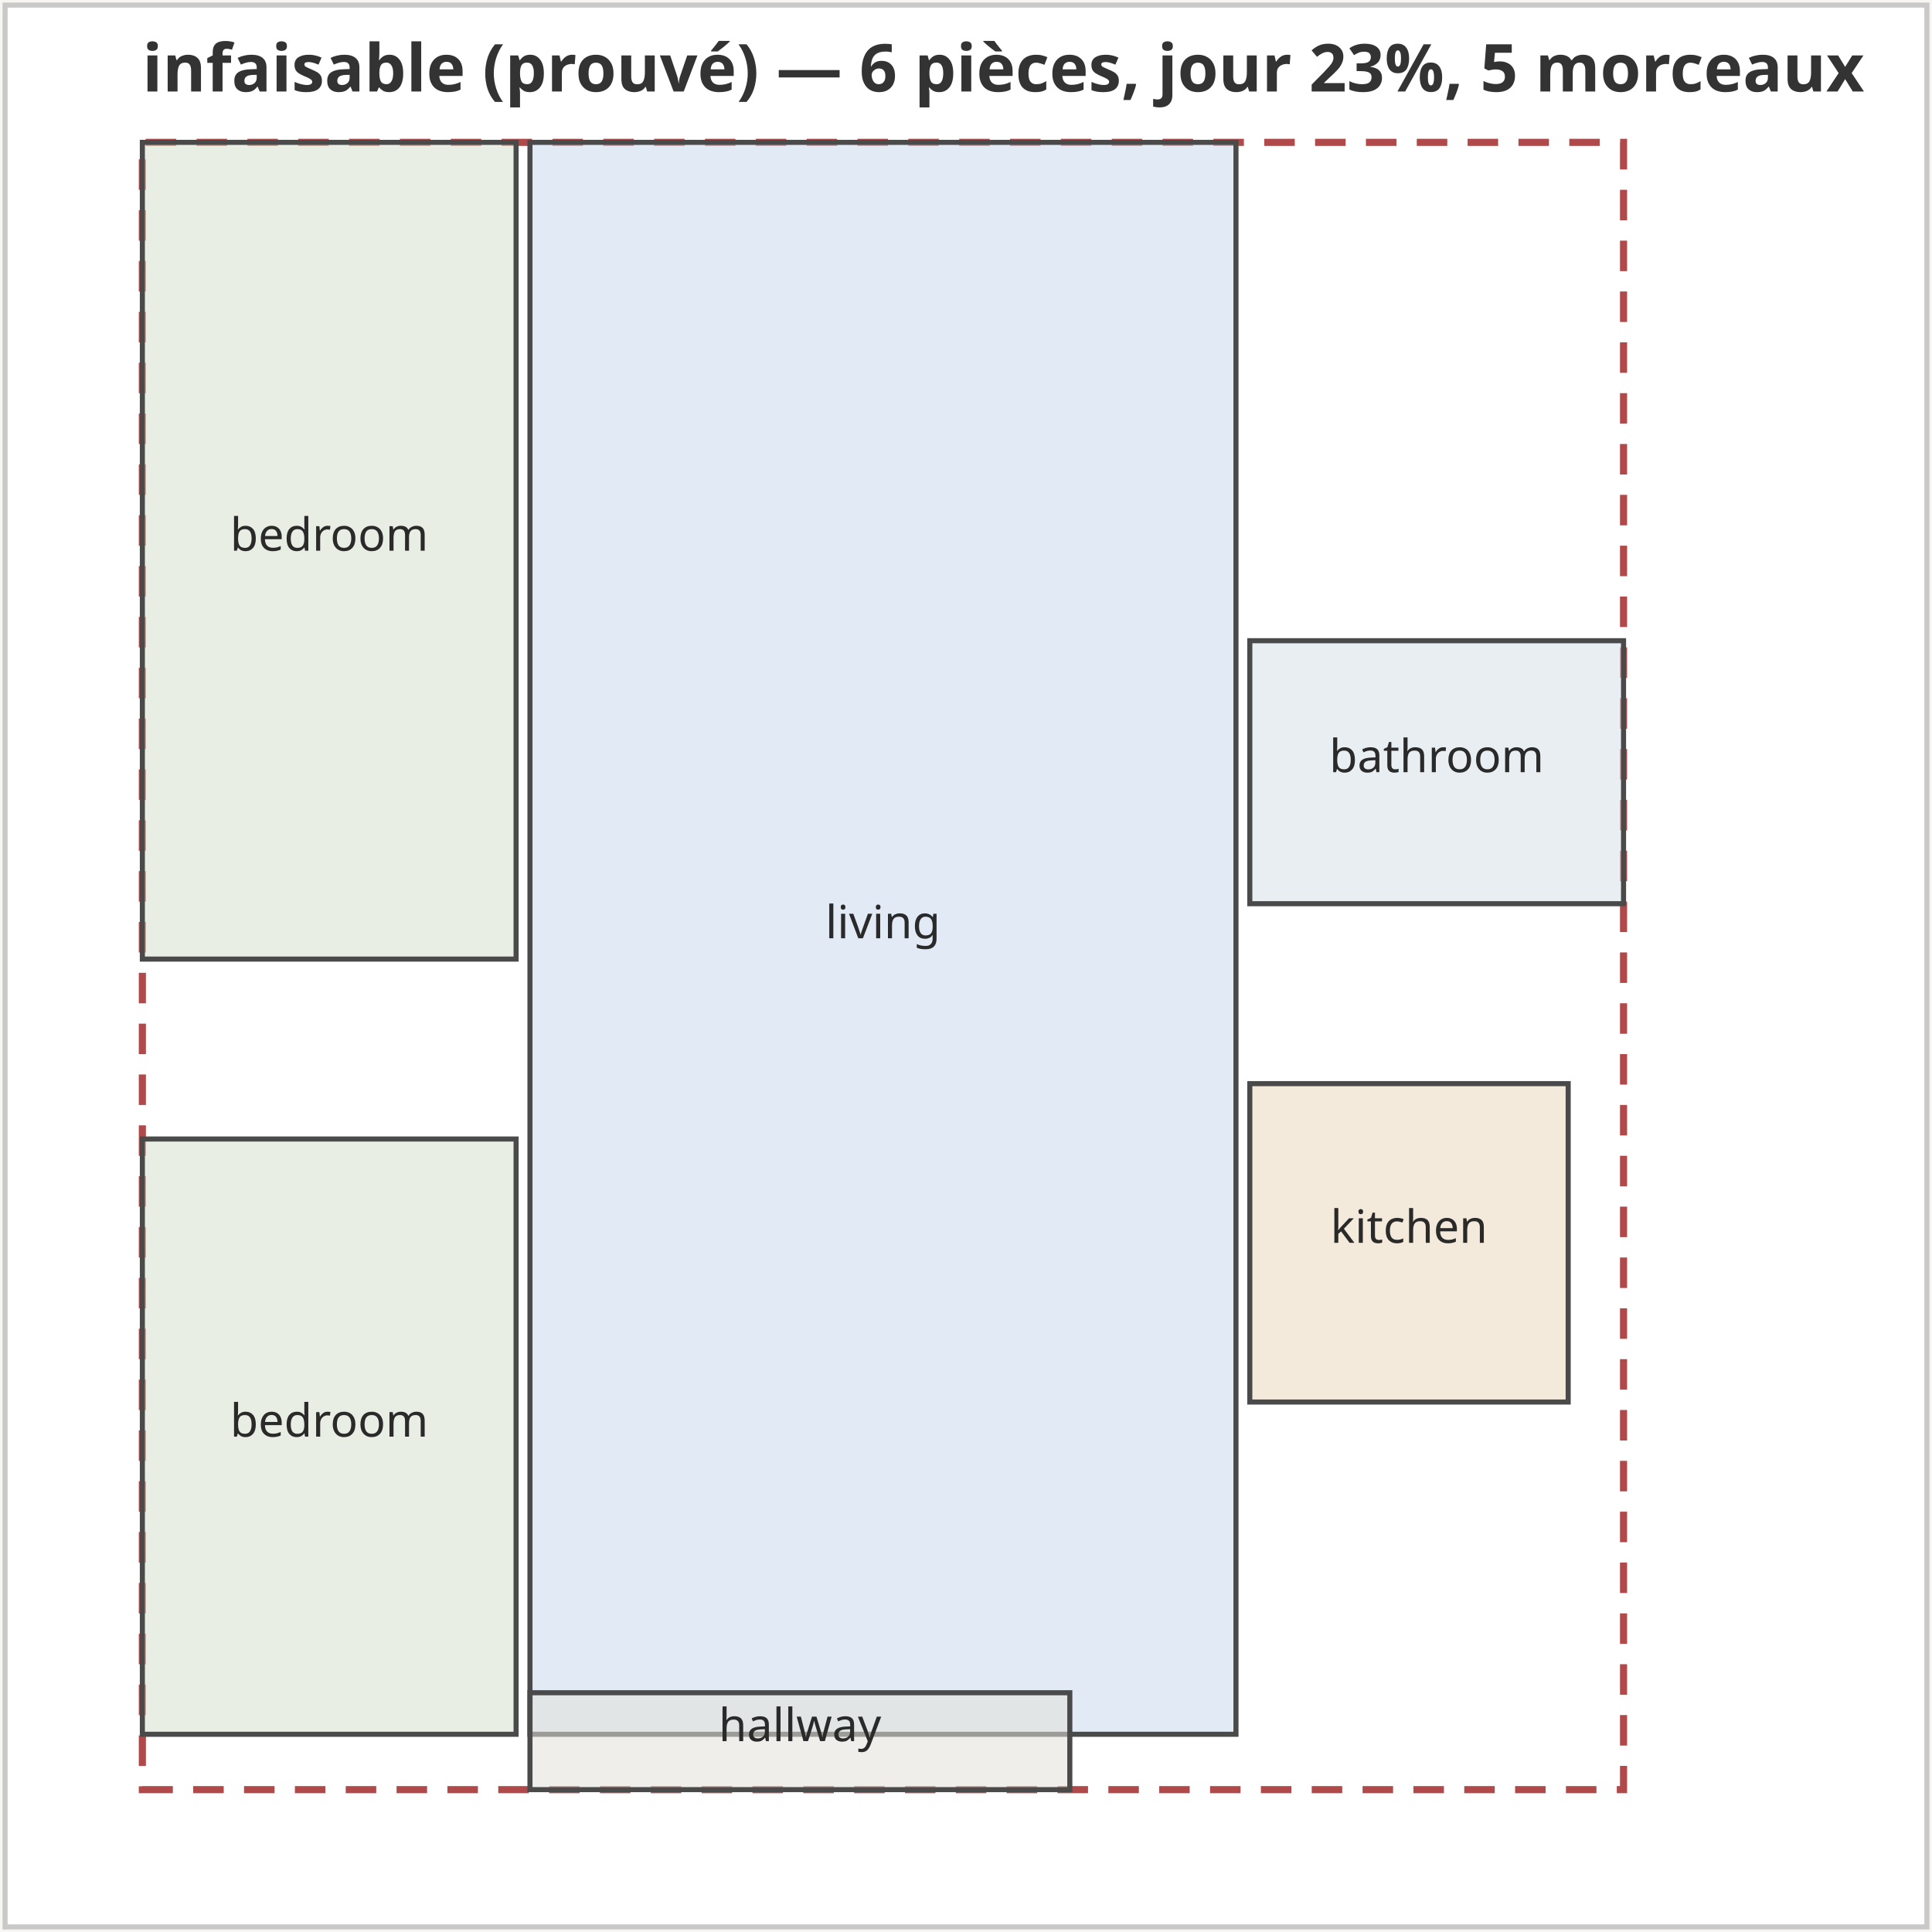
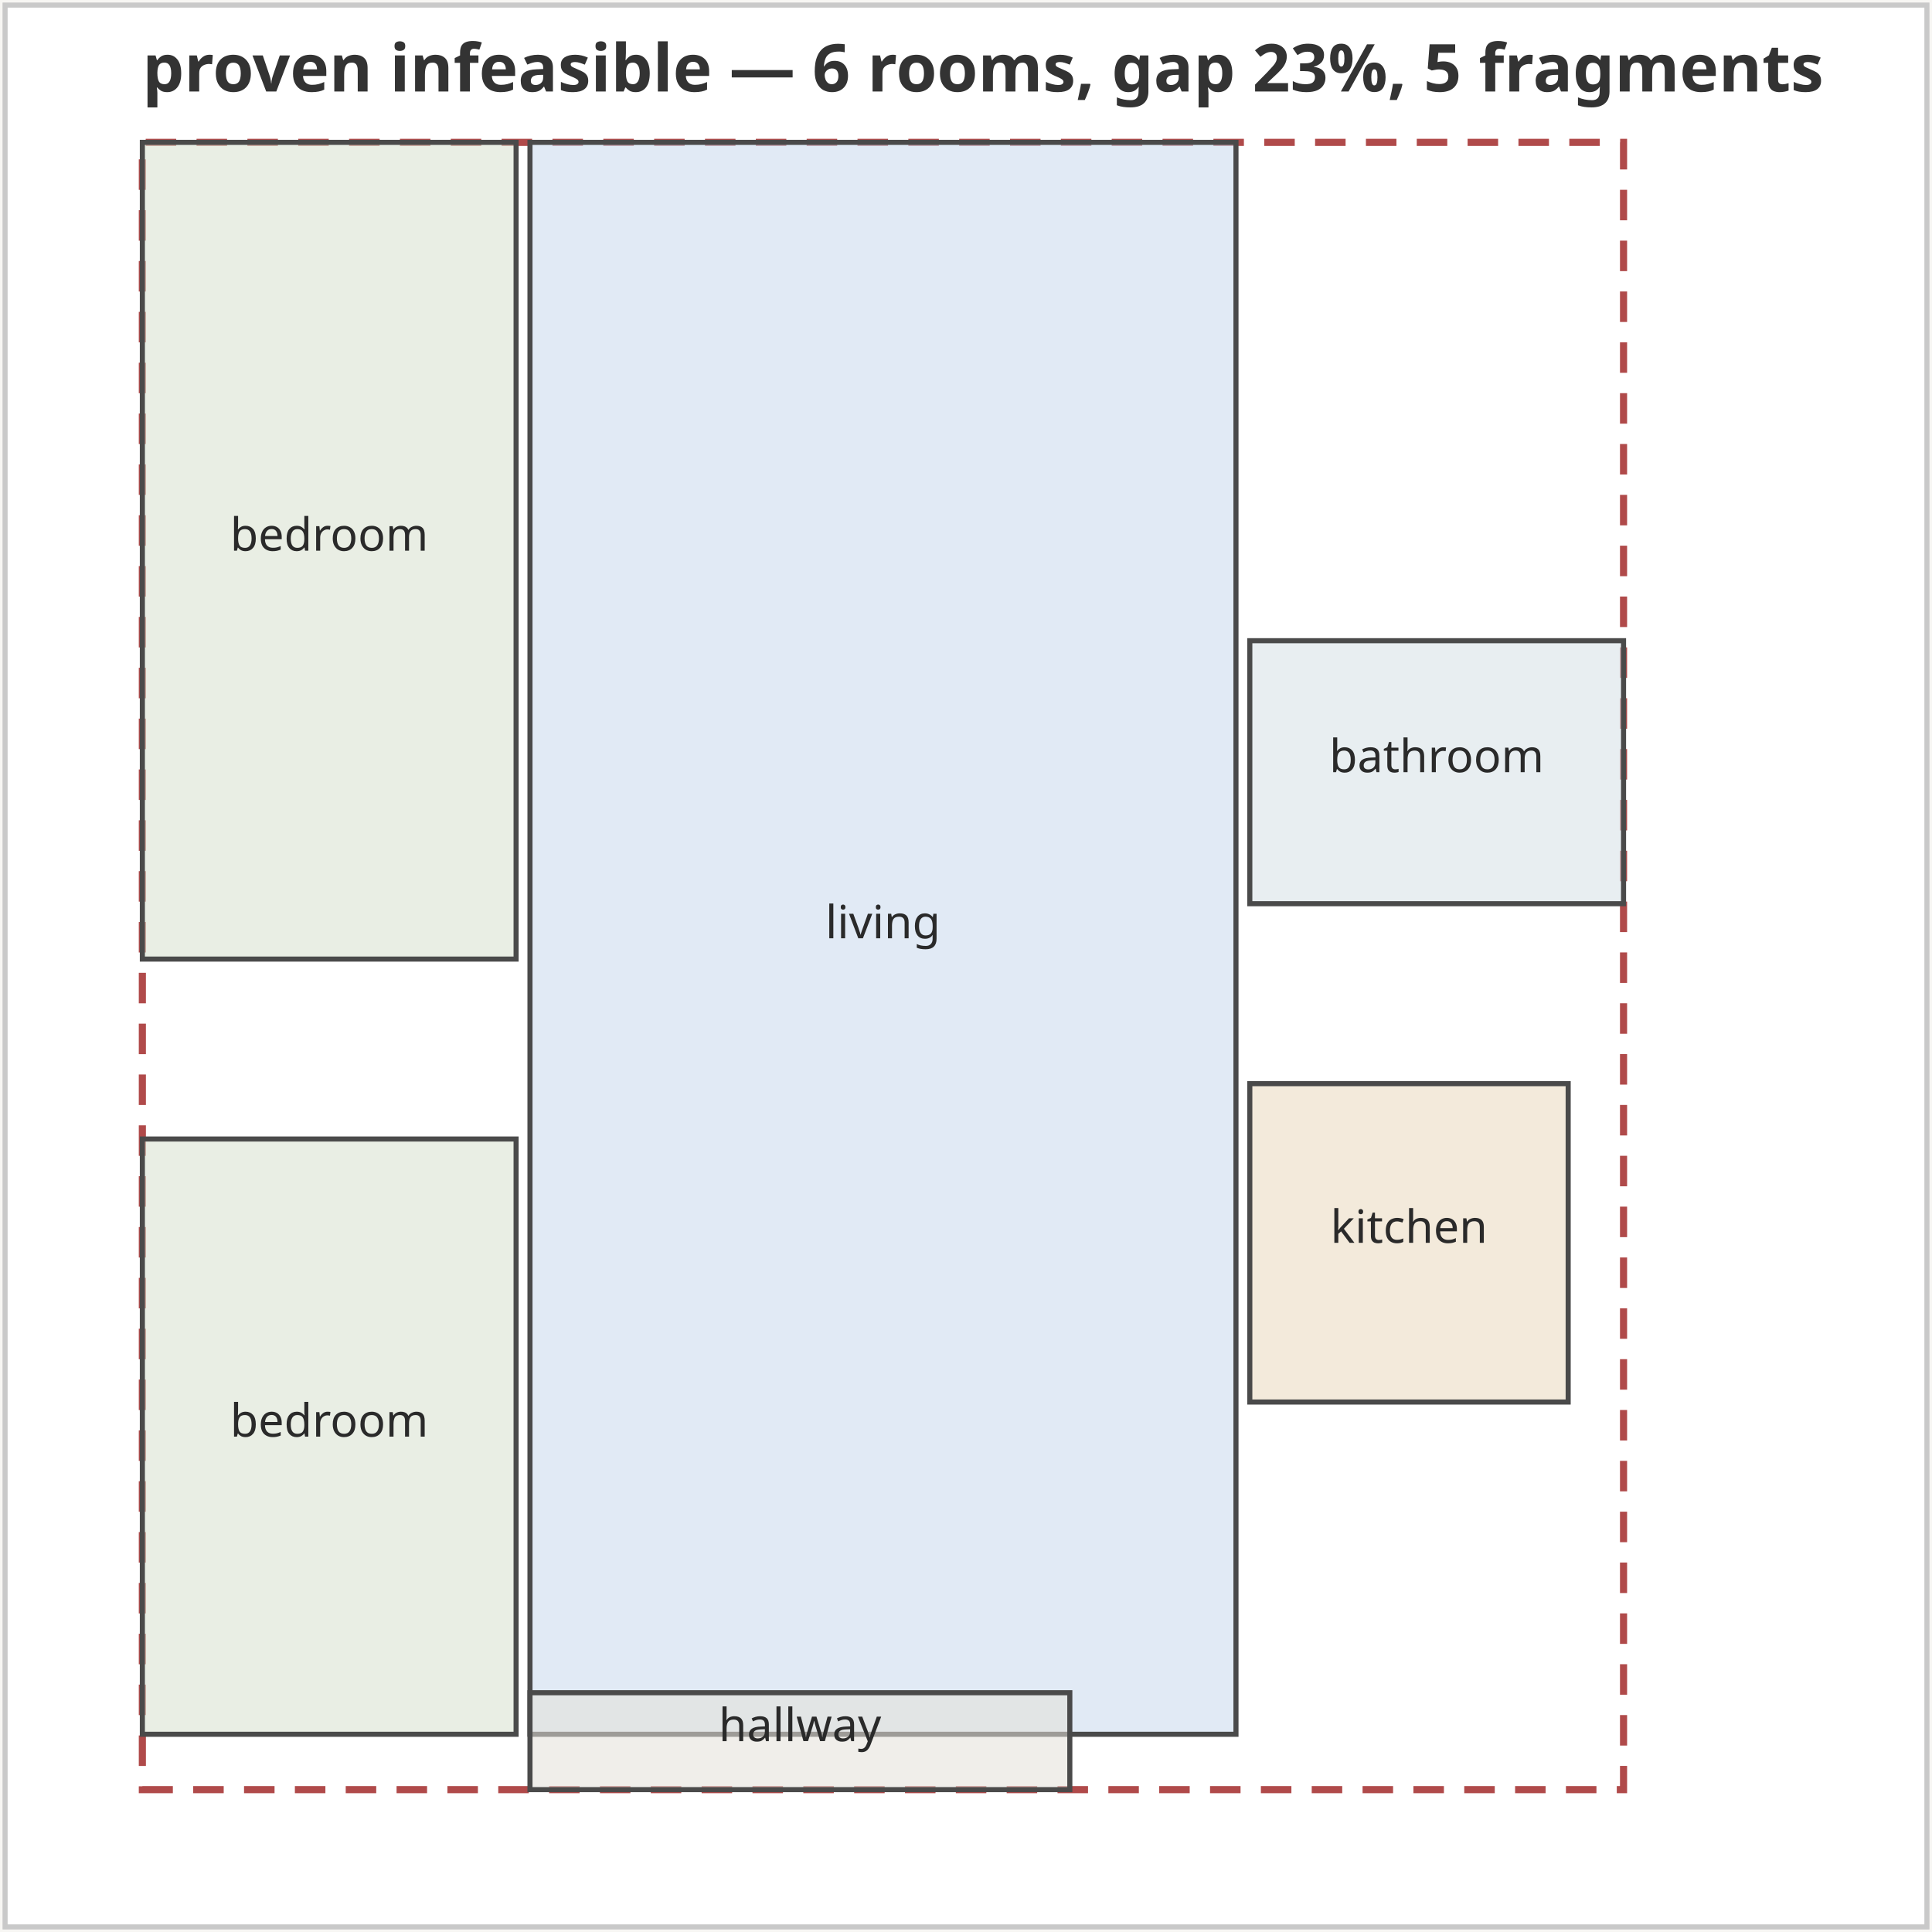
<svg xmlns="http://www.w3.org/2000/svg" width="380" height="380" viewBox="0 0 380 380">
  <rect width="380" height="380" fill="#f7f6f3" />
  <rect x="1.0" y="1" width="378.0" height="378.0" fill="#ffffff" stroke="#c9c9c9" stroke-width="1" />
-   <text x="28.0" y="18" font-family="system-ui,sans-serif" font-size="13" font-weight="600" fill="#333">infaisable (prouvé) — 6 pièces, jour 23%, 5 morceaux</text>
+   <text x="28.0" y="18" font-family="system-ui,sans-serif" font-size="13" font-weight="600" fill="#333">proven infeasible — 6 rooms, gap 23%, 5 fragments</text>
  <polygon points="28.00,352.00 319.33,352.00 319.33,28.00 28.00,28.00" fill="none" stroke="#b04a4a" stroke-width="1.4" stroke-dasharray="6 4" />
  <rect x="104.24" y="28.00" width="138.86" height="313.11" fill="#c8d9ec" fill-opacity="0.55" stroke="#4a4a4a" stroke-width="1" />
  <text x="173.66" y="184.55" text-anchor="middle" font-family="system-ui,sans-serif" font-size="9" fill="#2a2a2a">living</text>
  <rect x="245.82" y="213.14" width="62.62" height="62.62" fill="#e8d9bd" fill-opacity="0.55" stroke="#4a4a4a" stroke-width="1" />
  <text x="277.13" y="244.45" text-anchor="middle" font-family="system-ui,sans-serif" font-size="9" fill="#2a2a2a">kitchen</text>
  <rect x="28.00" y="224.03" width="73.51" height="117.08" fill="#d6e0cd" fill-opacity="0.55" stroke="#4a4a4a" stroke-width="1" />
  <text x="64.76" y="282.57" text-anchor="middle" font-family="system-ui,sans-serif" font-size="9" fill="#2a2a2a">bedroom</text>
  <rect x="28.00" y="28.00" width="73.51" height="160.64" fill="#d6e0cd" fill-opacity="0.55" stroke="#4a4a4a" stroke-width="1" />
  <text x="64.76" y="108.32" text-anchor="middle" font-family="system-ui,sans-serif" font-size="9" fill="#2a2a2a">bedroom</text>
  <rect x="245.82" y="126.02" width="73.51" height="51.73" fill="#d5dfe6" fill-opacity="0.55" stroke="#4a4a4a" stroke-width="1" />
  <text x="282.57" y="151.88" text-anchor="middle" font-family="system-ui,sans-serif" font-size="9" fill="#2a2a2a">bathroom</text>
  <rect x="104.24" y="332.94" width="106.18" height="19.06" fill="#e4e0d8" fill-opacity="0.55" stroke="#4a4a4a" stroke-width="1" />
  <text x="157.33" y="342.47" text-anchor="middle" font-family="system-ui,sans-serif" font-size="9" fill="#2a2a2a">hallway</text>
</svg>
